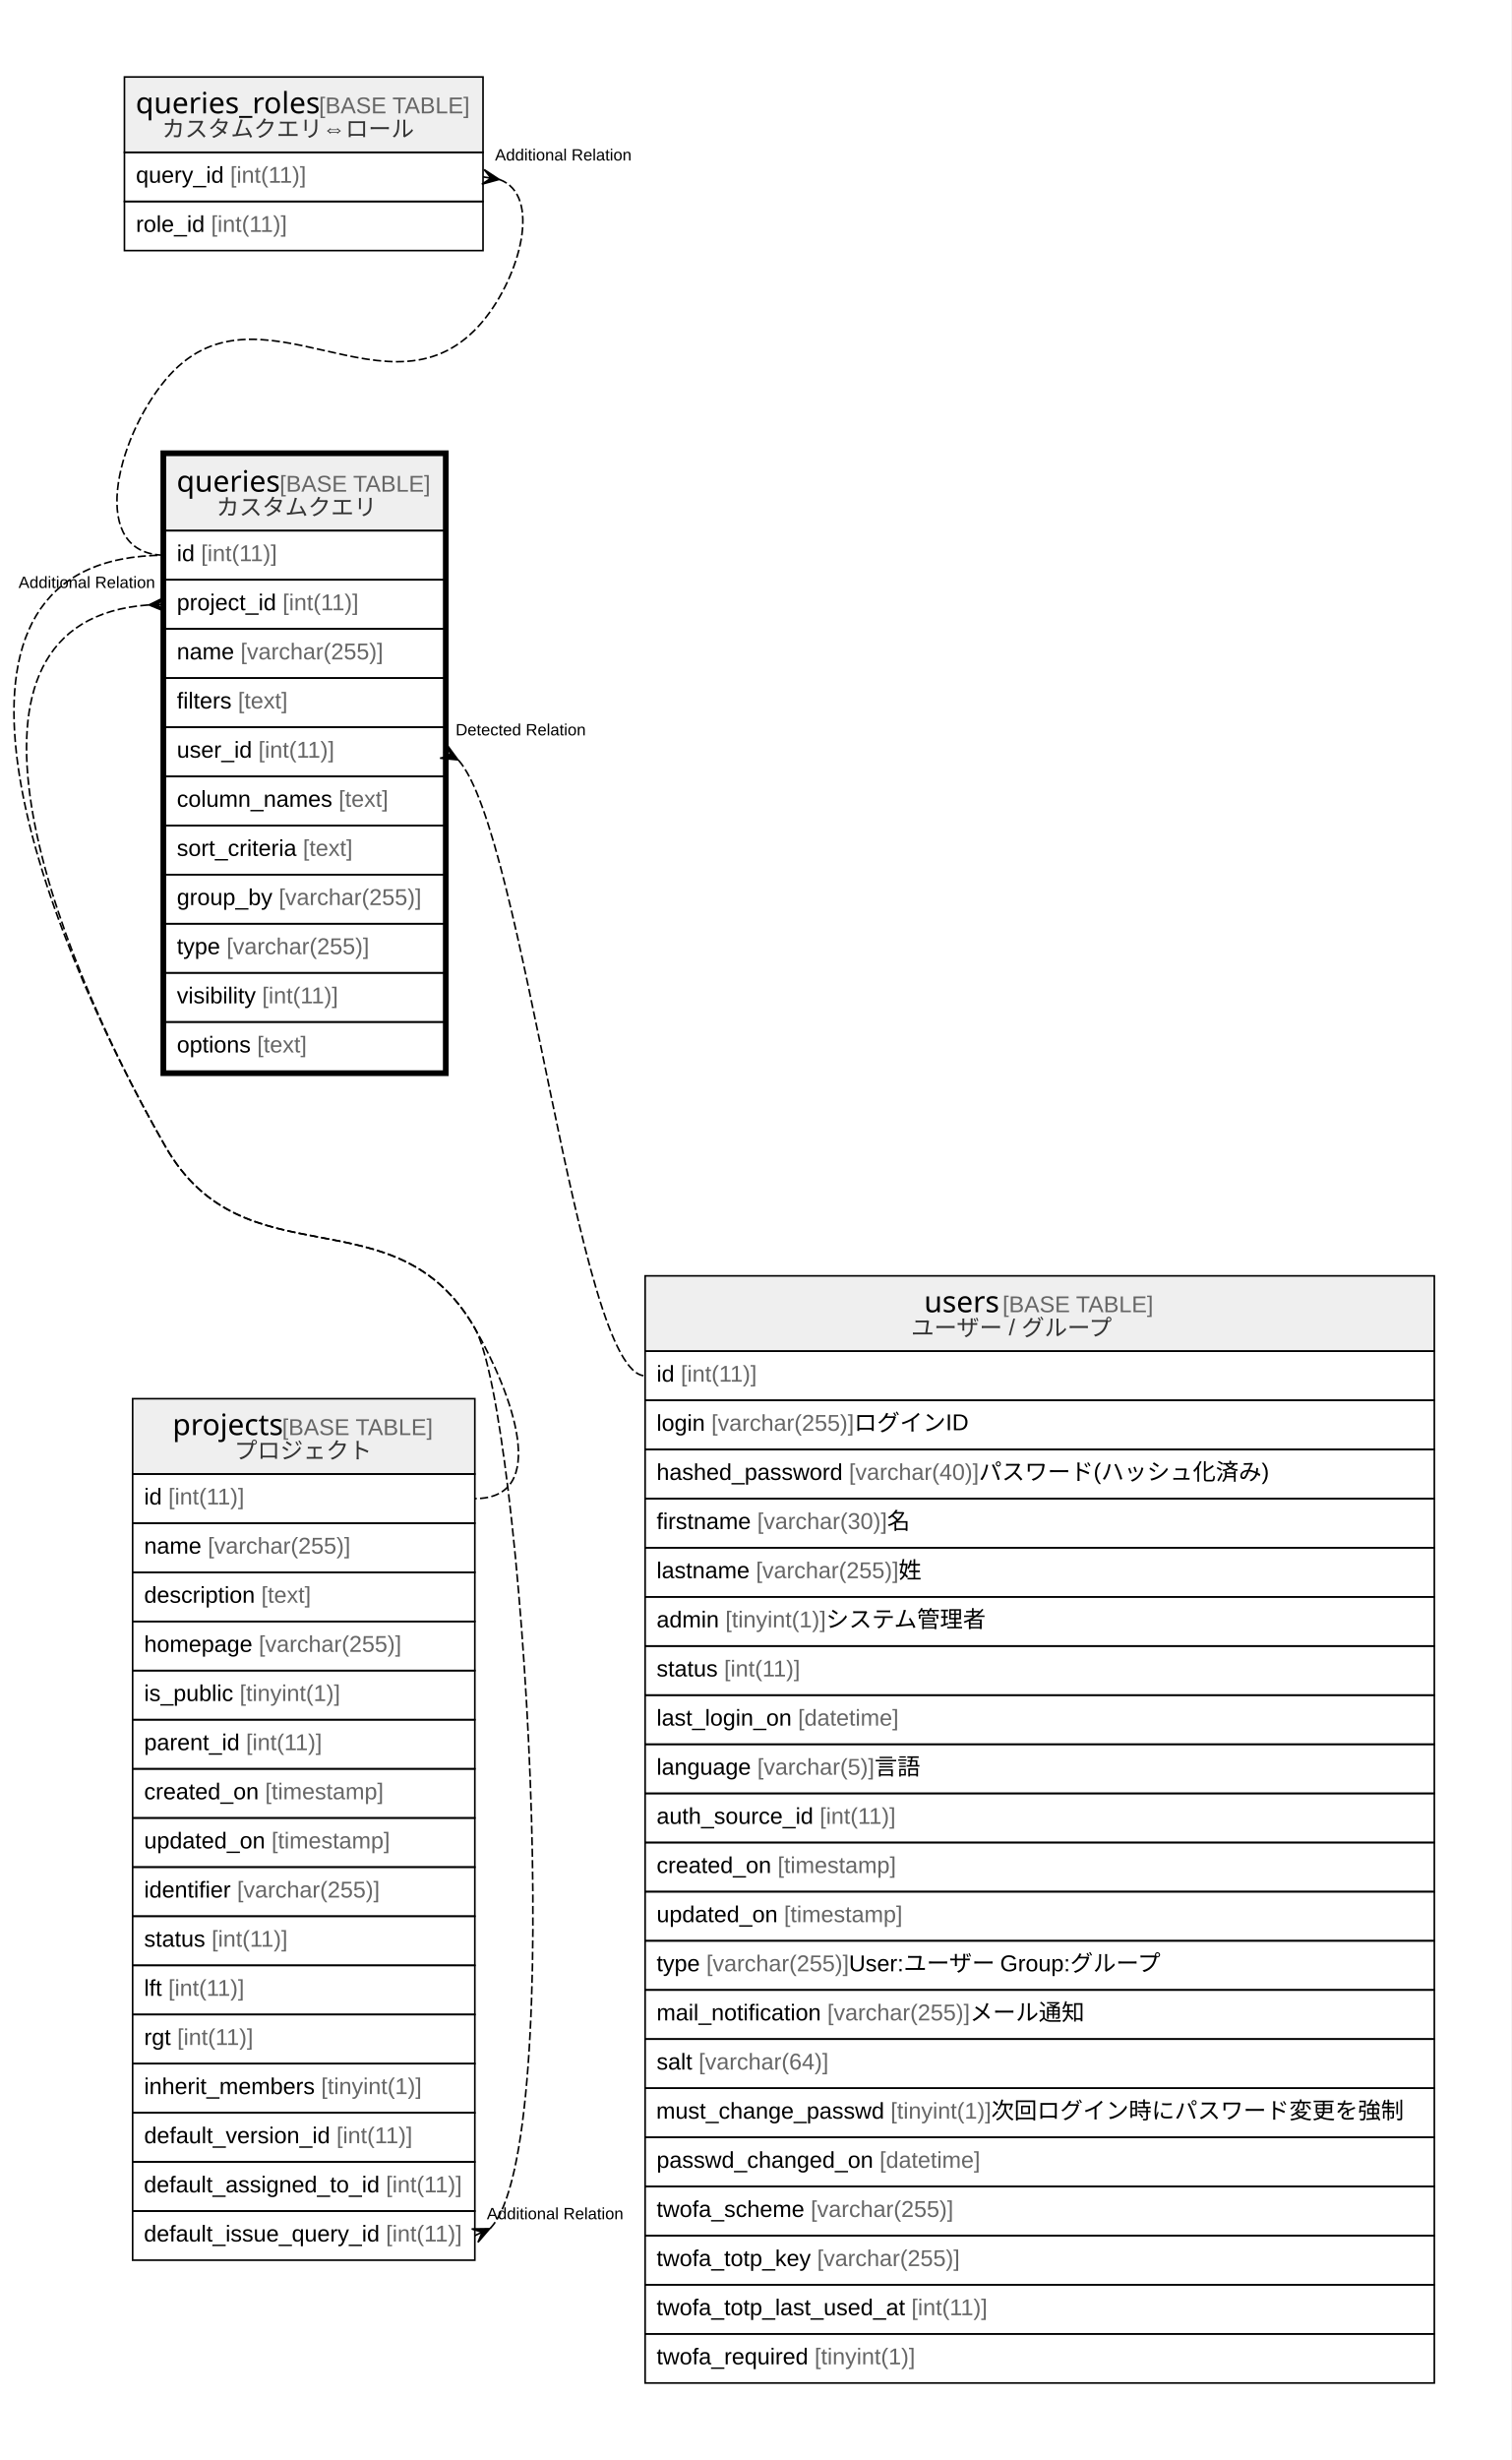
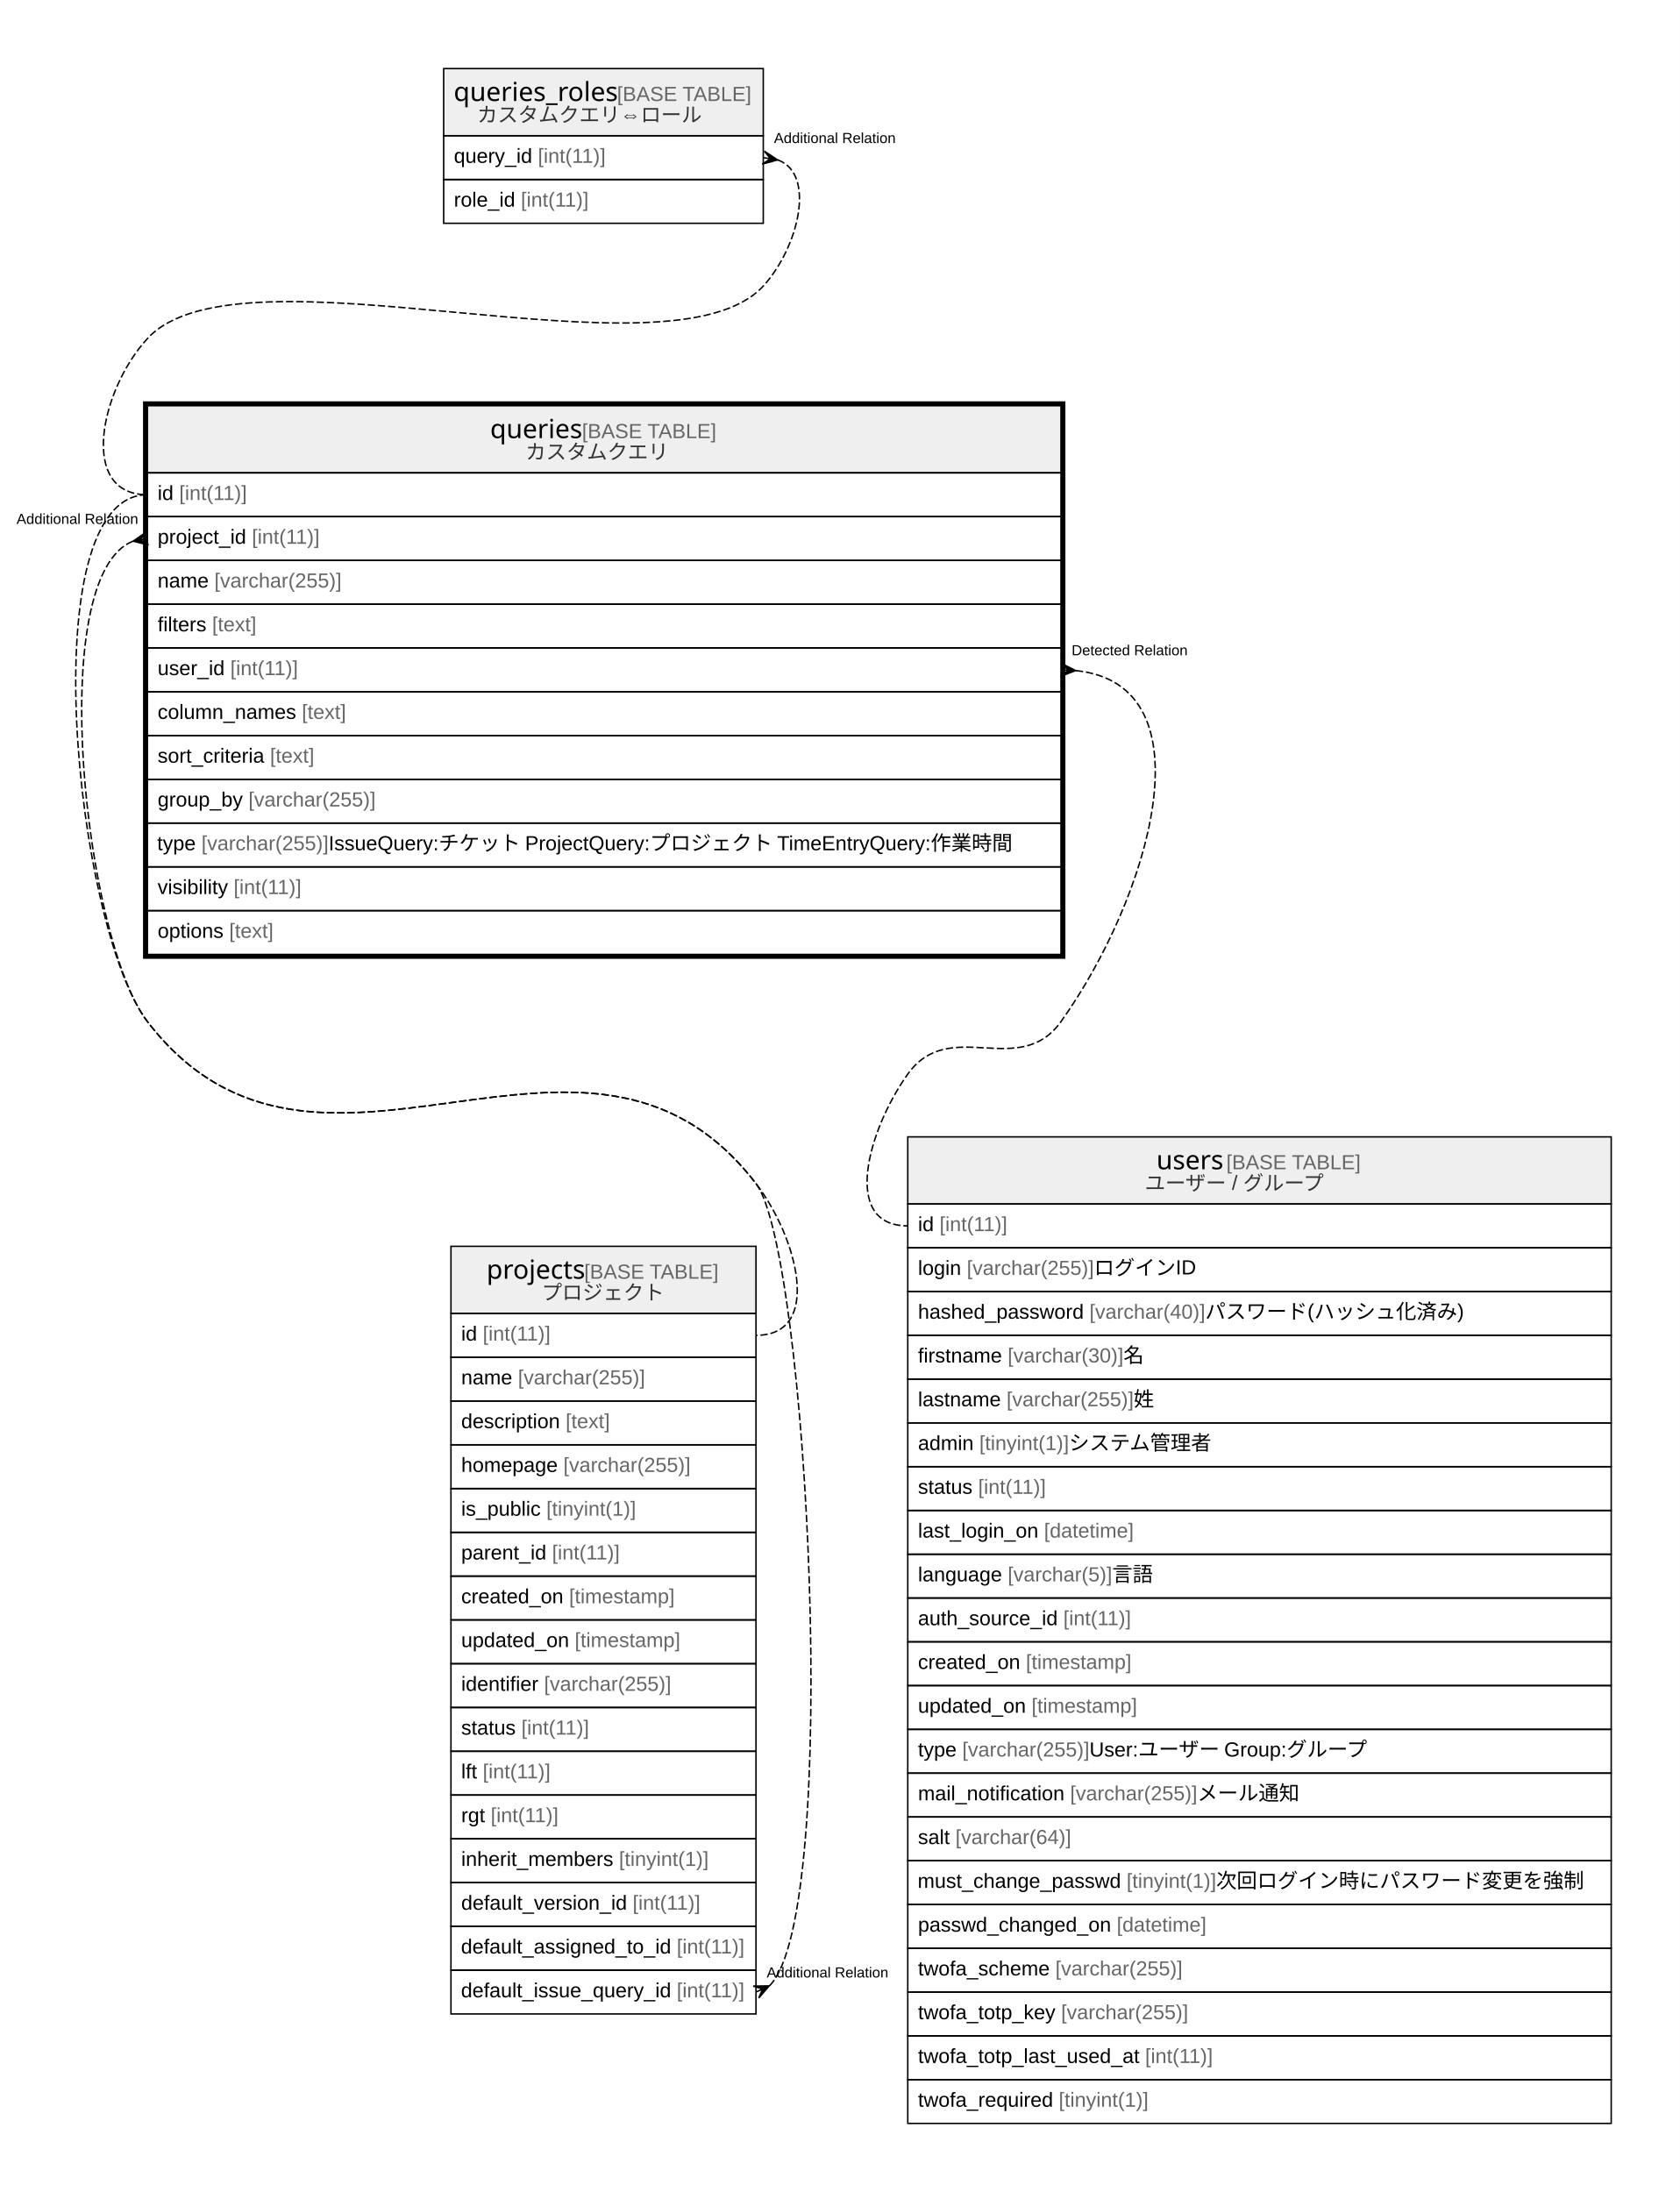
- <svg xmlns="http://www.w3.org/2000/svg" width="923pt" height="1502pt" viewBox="0.00 0.00 923.00 1502.00">
+ <svg xmlns="http://www.w3.org/2000/svg" width="1151pt" height="1502pt" viewBox="0.00 0.00 1151.00 1502.00">
  <g id="graph0" class="graph" transform="scale(1 1) rotate(0) translate(4 1498)">
-     <polygon fill="#ffffff" stroke="transparent" points="-4,4 -4,-1498 919,-1498 919,4 -4,4" />
+     <polygon fill="#ffffff" stroke="transparent" points="-4,4 -4,-1498 1147,-1498 1147,4 -4,4" />
    <g id="node1" class="node">
-       <polygon fill="#efefef" stroke="transparent" points="97,-1174 97,-1220 267,-1220 267,-1174 97,-1174" />
-       <polygon fill="none" stroke="#000000" points="97,-1174 97,-1220 267,-1220 267,-1174 97,-1174" />
-       <text text-anchor="start" x="103.868" y="-1197.8" font-family="Arial Bold" font-size="18.00" fill="#000000">queries</text>
-       <text text-anchor="start" x="162.879" y="-1197.8" font-family="Arial" font-size="14.00" fill="#000000"> </text>
-       <text text-anchor="start" x="166.769" y="-1197.8" font-family="Arial" font-size="14.00" fill="#666666">[BASE TABLE]</text>
-       <text text-anchor="start" x="128.093" y="-1183.4" font-family="Arial" font-size="14.00" fill="#333333">カスタムクエリ</text>
-       <polygon fill="none" stroke="#000000" points="97,-1144 97,-1174 267,-1174 267,-1144 97,-1144" />
+       <polygon fill="#efefef" stroke="transparent" points="97,-1174 97,-1220 723,-1220 723,-1174 97,-1174" />
+       <polygon fill="none" stroke="#000000" points="97,-1174 97,-1220 723,-1220 723,-1174 97,-1174" />
+       <text text-anchor="start" x="331.868" y="-1197.8" font-family="Arial Bold" font-size="18.00" fill="#000000">queries</text>
+       <text text-anchor="start" x="390.879" y="-1197.8" font-family="Arial" font-size="14.00" fill="#000000"> </text>
+       <text text-anchor="start" x="394.769" y="-1197.8" font-family="Arial" font-size="14.00" fill="#666666">[BASE TABLE]</text>
+       <text text-anchor="start" x="356.093" y="-1183.4" font-family="Arial" font-size="14.00" fill="#333333">カスタムクエリ</text>
+       <polygon fill="none" stroke="#000000" points="97,-1144 97,-1174 723,-1174 723,-1144 97,-1144" />
      <text text-anchor="start" x="104" y="-1155.4" font-family="Arial" font-size="14.00" fill="#000000">id </text>
      <text text-anchor="start" x="118.78" y="-1155.4" font-family="Arial" font-size="14.00" fill="#666666">[int(11)]</text>
-       <polygon fill="none" stroke="#000000" points="97,-1114 97,-1144 267,-1144 267,-1114 97,-1114" />
+       <polygon fill="none" stroke="#000000" points="97,-1114 97,-1144 723,-1144 723,-1114 97,-1114" />
      <text text-anchor="start" x="104" y="-1125.4" font-family="Arial" font-size="14.00" fill="#000000">project_id </text>
      <text text-anchor="start" x="168.568" y="-1125.4" font-family="Arial" font-size="14.00" fill="#666666">[int(11)]</text>
-       <polygon fill="none" stroke="#000000" points="97,-1084 97,-1114 267,-1114 267,-1084 97,-1084" />
+       <polygon fill="none" stroke="#000000" points="97,-1084 97,-1114 723,-1114 723,-1084 97,-1084" />
      <text text-anchor="start" x="104" y="-1095.4" font-family="Arial" font-size="14.00" fill="#000000">name </text>
      <text text-anchor="start" x="142.899" y="-1095.4" font-family="Arial" font-size="14.00" fill="#666666">[varchar(255)]</text>
-       <polygon fill="none" stroke="#000000" points="97,-1054 97,-1084 267,-1084 267,-1054 97,-1054" />
+       <polygon fill="none" stroke="#000000" points="97,-1054 97,-1084 723,-1084 723,-1054 97,-1054" />
      <text text-anchor="start" x="104" y="-1065.4" font-family="Arial" font-size="14.00" fill="#000000">filters </text>
      <text text-anchor="start" x="141.328" y="-1065.4" font-family="Arial" font-size="14.00" fill="#666666">[text]</text>
-       <polygon fill="none" stroke="#000000" points="97,-1024 97,-1054 267,-1054 267,-1024 97,-1024" />
+       <polygon fill="none" stroke="#000000" points="97,-1024 97,-1054 723,-1054 723,-1024 97,-1024" />
      <text text-anchor="start" x="104" y="-1035.4" font-family="Arial" font-size="14.00" fill="#000000">user_id </text>
      <text text-anchor="start" x="153.788" y="-1035.4" font-family="Arial" font-size="14.00" fill="#666666">[int(11)]</text>
-       <polygon fill="none" stroke="#000000" points="97,-994 97,-1024 267,-1024 267,-994 97,-994" />
+       <polygon fill="none" stroke="#000000" points="97,-994 97,-1024 723,-1024 723,-994 97,-994" />
      <text text-anchor="start" x="104" y="-1005.4" font-family="Arial" font-size="14.00" fill="#000000">column_names </text>
      <text text-anchor="start" x="202.797" y="-1005.4" font-family="Arial" font-size="14.00" fill="#666666">[text]</text>
-       <polygon fill="none" stroke="#000000" points="97,-964 97,-994 267,-994 267,-964 97,-964" />
+       <polygon fill="none" stroke="#000000" points="97,-964 97,-994 723,-994 723,-964 97,-964" />
      <text text-anchor="start" x="104" y="-975.4" font-family="Arial" font-size="14.00" fill="#000000">sort_criteria </text>
      <text text-anchor="start" x="180.997" y="-975.4" font-family="Arial" font-size="14.00" fill="#666666">[text]</text>
-       <polygon fill="none" stroke="#000000" points="97,-934 97,-964 267,-964 267,-934 97,-934" />
+       <polygon fill="none" stroke="#000000" points="97,-934 97,-964 723,-964 723,-934 97,-934" />
      <text text-anchor="start" x="104" y="-945.4" font-family="Arial" font-size="14.00" fill="#000000">group_by </text>
      <text text-anchor="start" x="166.247" y="-945.4" font-family="Arial" font-size="14.00" fill="#666666">[varchar(255)]</text>
-       <polygon fill="none" stroke="#000000" points="97,-904 97,-934 267,-934 267,-904 97,-904" />
-       <text text-anchor="start" x="104" y="-915.4" font-family="Arial" font-size="14.00" fill="#000000">type </text>
-       <text text-anchor="start" x="134.346" y="-915.4" font-family="Arial" font-size="14.00" fill="#666666">[varchar(255)]</text>
-       <polygon fill="none" stroke="#000000" points="97,-874 97,-904 267,-904 267,-874 97,-874" />
+       <polygon fill="none" stroke="#000000" points="97,-904 97,-934 723,-934 723,-904 97,-904" />
+       <text text-anchor="start" x="103.668" y="-915.4" font-family="Arial" font-size="14.00" fill="#000000">type </text>
+       <text text-anchor="start" x="134.014" y="-915.4" font-family="Arial" font-size="14.00" fill="#666666">[varchar(255)]</text>
+       <text text-anchor="start" x="221.134" y="-915.4" font-family="Arial" font-size="14.00" fill="#000000"> IssueQuery:チケット ProjectQuery:プロジェクト TimeEntryQuery:作業時間  </text>
+       <polygon fill="none" stroke="#000000" points="97,-874 97,-904 723,-904 723,-874 97,-874" />
      <text text-anchor="start" x="104" y="-885.4" font-family="Arial" font-size="14.00" fill="#000000">visibility </text>
      <text text-anchor="start" x="156.097" y="-885.4" font-family="Arial" font-size="14.00" fill="#666666">[int(11)]</text>
-       <polygon fill="none" stroke="#000000" points="97,-844 97,-874 267,-874 267,-844 97,-844" />
+       <polygon fill="none" stroke="#000000" points="97,-844 97,-874 723,-874 723,-844 97,-844" />
      <text text-anchor="start" x="104" y="-855.4" font-family="Arial" font-size="14.00" fill="#000000">options </text>
      <text text-anchor="start" x="153.018" y="-855.4" font-family="Arial" font-size="14.00" fill="#666666">[text]</text>
-       <polygon fill="none" stroke="#000000" stroke-width="3" points="95.5,-842.5 95.5,-1221.5 268.5,-1221.5 268.5,-842.5 95.5,-842.5" />
+       <polygon fill="none" stroke="#000000" stroke-width="3" points="95.5,-842.5 95.5,-1221.5 724.5,-1221.5 724.5,-842.5 95.5,-842.5" />
    </g>
    <g id="node2" class="node">
-       <polygon fill="#efefef" stroke="transparent" points="77,-598 77,-644 286,-644 286,-598 77,-598" />
-       <polygon fill="none" stroke="#000000" points="77,-598 77,-644 286,-644 286,-598 77,-598" />
-       <text text-anchor="start" x="101.37" y="-621.8" font-family="Arial Bold" font-size="18.00" fill="#000000">projects</text>
-       <text text-anchor="start" x="164.377" y="-621.8" font-family="Arial" font-size="14.00" fill="#000000"> </text>
-       <text text-anchor="start" x="168.267" y="-621.8" font-family="Arial" font-size="14.00" fill="#666666">[BASE TABLE]</text>
-       <text text-anchor="start" x="139.127" y="-607.4" font-family="Arial" font-size="14.00" fill="#333333">プロジェクト</text>
-       <polygon fill="none" stroke="#000000" points="77,-568 77,-598 286,-598 286,-568 77,-568" />
-       <text text-anchor="start" x="84" y="-579.4" font-family="Arial" font-size="14.00" fill="#000000">id </text>
-       <text text-anchor="start" x="98.78" y="-579.4" font-family="Arial" font-size="14.00" fill="#666666">[int(11)]</text>
-       <polygon fill="none" stroke="#000000" points="77,-538 77,-568 286,-568 286,-538 77,-538" />
-       <text text-anchor="start" x="84" y="-549.4" font-family="Arial" font-size="14.00" fill="#000000">name </text>
-       <text text-anchor="start" x="122.899" y="-549.4" font-family="Arial" font-size="14.00" fill="#666666">[varchar(255)]</text>
-       <polygon fill="none" stroke="#000000" points="77,-508 77,-538 286,-538 286,-508 77,-508" />
-       <text text-anchor="start" x="84" y="-519.4" font-family="Arial" font-size="14.00" fill="#000000">description </text>
-       <text text-anchor="start" x="155.568" y="-519.4" font-family="Arial" font-size="14.00" fill="#666666">[text]</text>
-       <polygon fill="none" stroke="#000000" points="77,-478 77,-508 286,-508 286,-478 77,-478" />
-       <text text-anchor="start" x="84" y="-489.4" font-family="Arial" font-size="14.00" fill="#000000">homepage </text>
-       <text text-anchor="start" x="154.029" y="-489.4" font-family="Arial" font-size="14.00" fill="#666666">[varchar(255)]</text>
-       <polygon fill="none" stroke="#000000" points="77,-448 77,-478 286,-478 286,-448 77,-448" />
-       <text text-anchor="start" x="84" y="-459.4" font-family="Arial" font-size="14.00" fill="#000000">is_public </text>
-       <text text-anchor="start" x="142.341" y="-459.4" font-family="Arial" font-size="14.00" fill="#666666">[tinyint(1)]</text>
-       <polygon fill="none" stroke="#000000" points="77,-418 77,-448 286,-448 286,-418 77,-418" />
-       <text text-anchor="start" x="84" y="-429.4" font-family="Arial" font-size="14.00" fill="#000000">parent_id </text>
-       <text text-anchor="start" x="146.244" y="-429.4" font-family="Arial" font-size="14.00" fill="#666666">[int(11)]</text>
-       <polygon fill="none" stroke="#000000" points="77,-388 77,-418 286,-418 286,-388 77,-388" />
-       <text text-anchor="start" x="84" y="-399.4" font-family="Arial" font-size="14.00" fill="#000000">created_on </text>
-       <text text-anchor="start" x="157.92" y="-399.4" font-family="Arial" font-size="14.00" fill="#666666">[timestamp]</text>
-       <polygon fill="none" stroke="#000000" points="77,-358 77,-388 286,-388 286,-358 77,-358" />
-       <text text-anchor="start" x="84" y="-369.4" font-family="Arial" font-size="14.00" fill="#000000">updated_on </text>
-       <text text-anchor="start" x="161.825" y="-369.4" font-family="Arial" font-size="14.00" fill="#666666">[timestamp]</text>
-       <polygon fill="none" stroke="#000000" points="77,-328 77,-358 286,-358 286,-328 77,-328" />
-       <text text-anchor="start" x="84" y="-339.4" font-family="Arial" font-size="14.00" fill="#000000">identifier </text>
-       <text text-anchor="start" x="140.783" y="-339.4" font-family="Arial" font-size="14.00" fill="#666666">[varchar(255)]</text>
-       <polygon fill="none" stroke="#000000" points="77,-298 77,-328 286,-328 286,-298 77,-298" />
-       <text text-anchor="start" x="84" y="-309.4" font-family="Arial" font-size="14.00" fill="#000000">status </text>
-       <text text-anchor="start" x="125.237" y="-309.4" font-family="Arial" font-size="14.00" fill="#666666">[int(11)]</text>
-       <polygon fill="none" stroke="#000000" points="77,-268 77,-298 286,-298 286,-268 77,-268" />
-       <text text-anchor="start" x="84" y="-279.4" font-family="Arial" font-size="14.00" fill="#000000">lft </text>
-       <text text-anchor="start" x="98.778" y="-279.4" font-family="Arial" font-size="14.00" fill="#666666">[int(11)]</text>
-       <polygon fill="none" stroke="#000000" points="77,-238 77,-268 286,-268 286,-238 77,-238" />
-       <text text-anchor="start" x="84" y="-249.4" font-family="Arial" font-size="14.00" fill="#000000">rgt </text>
-       <text text-anchor="start" x="104.224" y="-249.4" font-family="Arial" font-size="14.00" fill="#666666">[int(11)]</text>
-       <polygon fill="none" stroke="#000000" points="77,-208 77,-238 286,-238 286,-208 77,-208" />
-       <text text-anchor="start" x="84" y="-219.4" font-family="Arial" font-size="14.00" fill="#000000">inherit_members </text>
-       <text text-anchor="start" x="192.115" y="-219.4" font-family="Arial" font-size="14.00" fill="#666666">[tinyint(1)]</text>
-       <polygon fill="none" stroke="#000000" points="77,-178 77,-208 286,-208 286,-178 77,-178" />
-       <text text-anchor="start" x="84" y="-189.4" font-family="Arial" font-size="14.00" fill="#000000">default_version_id </text>
-       <text text-anchor="start" x="201.478" y="-189.4" font-family="Arial" font-size="14.00" fill="#666666">[int(11)]</text>
-       <polygon fill="none" stroke="#000000" points="77,-148 77,-178 286,-178 286,-148 77,-148" />
-       <text text-anchor="start" x="83.857" y="-159.4" font-family="Arial" font-size="14.00" fill="#000000">default_assigned_to_id </text>
-       <text text-anchor="start" x="231.696" y="-159.4" font-family="Arial" font-size="14.00" fill="#666666">[int(11)]</text>
-       <polygon fill="none" stroke="#000000" points="77,-118 77,-148 286,-148 286,-118 77,-118" />
-       <text text-anchor="start" x="83.863" y="-129.4" font-family="Arial" font-size="14.00" fill="#000000">default_issue_query_id </text>
-       <text text-anchor="start" x="231.689" y="-129.4" font-family="Arial" font-size="14.00" fill="#666666">[int(11)]</text>
+       <polygon fill="#efefef" stroke="transparent" points="305,-598 305,-644 514,-644 514,-598 305,-598" />
+       <polygon fill="none" stroke="#000000" points="305,-598 305,-644 514,-644 514,-598 305,-598" />
+       <text text-anchor="start" x="329.37" y="-621.8" font-family="Arial Bold" font-size="18.00" fill="#000000">projects</text>
+       <text text-anchor="start" x="392.377" y="-621.8" font-family="Arial" font-size="14.00" fill="#000000"> </text>
+       <text text-anchor="start" x="396.267" y="-621.8" font-family="Arial" font-size="14.00" fill="#666666">[BASE TABLE]</text>
+       <text text-anchor="start" x="367.127" y="-607.4" font-family="Arial" font-size="14.00" fill="#333333">プロジェクト</text>
+       <polygon fill="none" stroke="#000000" points="305,-568 305,-598 514,-598 514,-568 305,-568" />
+       <text text-anchor="start" x="312" y="-579.4" font-family="Arial" font-size="14.00" fill="#000000">id </text>
+       <text text-anchor="start" x="326.78" y="-579.4" font-family="Arial" font-size="14.00" fill="#666666">[int(11)]</text>
+       <polygon fill="none" stroke="#000000" points="305,-538 305,-568 514,-568 514,-538 305,-538" />
+       <text text-anchor="start" x="312" y="-549.4" font-family="Arial" font-size="14.00" fill="#000000">name </text>
+       <text text-anchor="start" x="350.899" y="-549.4" font-family="Arial" font-size="14.00" fill="#666666">[varchar(255)]</text>
+       <polygon fill="none" stroke="#000000" points="305,-508 305,-538 514,-538 514,-508 305,-508" />
+       <text text-anchor="start" x="312" y="-519.4" font-family="Arial" font-size="14.00" fill="#000000">description </text>
+       <text text-anchor="start" x="383.568" y="-519.4" font-family="Arial" font-size="14.00" fill="#666666">[text]</text>
+       <polygon fill="none" stroke="#000000" points="305,-478 305,-508 514,-508 514,-478 305,-478" />
+       <text text-anchor="start" x="312" y="-489.4" font-family="Arial" font-size="14.00" fill="#000000">homepage </text>
+       <text text-anchor="start" x="382.029" y="-489.4" font-family="Arial" font-size="14.00" fill="#666666">[varchar(255)]</text>
+       <polygon fill="none" stroke="#000000" points="305,-448 305,-478 514,-478 514,-448 305,-448" />
+       <text text-anchor="start" x="312" y="-459.4" font-family="Arial" font-size="14.00" fill="#000000">is_public </text>
+       <text text-anchor="start" x="370.341" y="-459.4" font-family="Arial" font-size="14.00" fill="#666666">[tinyint(1)]</text>
+       <polygon fill="none" stroke="#000000" points="305,-418 305,-448 514,-448 514,-418 305,-418" />
+       <text text-anchor="start" x="312" y="-429.4" font-family="Arial" font-size="14.00" fill="#000000">parent_id </text>
+       <text text-anchor="start" x="374.244" y="-429.4" font-family="Arial" font-size="14.00" fill="#666666">[int(11)]</text>
+       <polygon fill="none" stroke="#000000" points="305,-388 305,-418 514,-418 514,-388 305,-388" />
+       <text text-anchor="start" x="312" y="-399.4" font-family="Arial" font-size="14.00" fill="#000000">created_on </text>
+       <text text-anchor="start" x="385.92" y="-399.4" font-family="Arial" font-size="14.00" fill="#666666">[timestamp]</text>
+       <polygon fill="none" stroke="#000000" points="305,-358 305,-388 514,-388 514,-358 305,-358" />
+       <text text-anchor="start" x="312" y="-369.4" font-family="Arial" font-size="14.00" fill="#000000">updated_on </text>
+       <text text-anchor="start" x="389.825" y="-369.4" font-family="Arial" font-size="14.00" fill="#666666">[timestamp]</text>
+       <polygon fill="none" stroke="#000000" points="305,-328 305,-358 514,-358 514,-328 305,-328" />
+       <text text-anchor="start" x="312" y="-339.4" font-family="Arial" font-size="14.00" fill="#000000">identifier </text>
+       <text text-anchor="start" x="368.783" y="-339.4" font-family="Arial" font-size="14.00" fill="#666666">[varchar(255)]</text>
+       <polygon fill="none" stroke="#000000" points="305,-298 305,-328 514,-328 514,-298 305,-298" />
+       <text text-anchor="start" x="312" y="-309.4" font-family="Arial" font-size="14.00" fill="#000000">status </text>
+       <text text-anchor="start" x="353.237" y="-309.4" font-family="Arial" font-size="14.00" fill="#666666">[int(11)]</text>
+       <polygon fill="none" stroke="#000000" points="305,-268 305,-298 514,-298 514,-268 305,-268" />
+       <text text-anchor="start" x="312" y="-279.4" font-family="Arial" font-size="14.00" fill="#000000">lft </text>
+       <text text-anchor="start" x="326.778" y="-279.4" font-family="Arial" font-size="14.00" fill="#666666">[int(11)]</text>
+       <polygon fill="none" stroke="#000000" points="305,-238 305,-268 514,-268 514,-238 305,-238" />
+       <text text-anchor="start" x="312" y="-249.4" font-family="Arial" font-size="14.00" fill="#000000">rgt </text>
+       <text text-anchor="start" x="332.224" y="-249.4" font-family="Arial" font-size="14.00" fill="#666666">[int(11)]</text>
+       <polygon fill="none" stroke="#000000" points="305,-208 305,-238 514,-238 514,-208 305,-208" />
+       <text text-anchor="start" x="312" y="-219.4" font-family="Arial" font-size="14.00" fill="#000000">inherit_members </text>
+       <text text-anchor="start" x="420.115" y="-219.4" font-family="Arial" font-size="14.00" fill="#666666">[tinyint(1)]</text>
+       <polygon fill="none" stroke="#000000" points="305,-178 305,-208 514,-208 514,-178 305,-178" />
+       <text text-anchor="start" x="312" y="-189.4" font-family="Arial" font-size="14.00" fill="#000000">default_version_id </text>
+       <text text-anchor="start" x="429.478" y="-189.4" font-family="Arial" font-size="14.00" fill="#666666">[int(11)]</text>
+       <polygon fill="none" stroke="#000000" points="305,-148 305,-178 514,-178 514,-148 305,-148" />
+       <text text-anchor="start" x="311.857" y="-159.4" font-family="Arial" font-size="14.00" fill="#000000">default_assigned_to_id </text>
+       <text text-anchor="start" x="459.696" y="-159.4" font-family="Arial" font-size="14.00" fill="#666666">[int(11)]</text>
+       <polygon fill="none" stroke="#000000" points="305,-118 305,-148 514,-148 514,-118 305,-118" />
+       <text text-anchor="start" x="311.863" y="-129.4" font-family="Arial" font-size="14.00" fill="#000000">default_issue_query_id </text>
+       <text text-anchor="start" x="459.689" y="-129.4" font-family="Arial" font-size="14.00" fill="#666666">[int(11)]</text>
    </g>
    <g id="edge3" class="edge">
-       <path fill="none" stroke="#000000" stroke-dasharray="5,2" d="M86.618,-1128.64C-46.497,-1119.117 25.703,-922.557 97,-798 145.394,-713.455 237.606,-771.545 286,-687 308.962,-646.885 332.222,-583 286,-583" />
-       <polygon fill="#000000" stroke="#000000" points="87.006,-1128.654 96.844,-1133.497 92.003,-1128.827 97,-1129 97,-1129 97,-1129 92.003,-1128.827 97.156,-1124.503 87.006,-1128.654 87.006,-1128.654" />
+       <path fill="none" stroke="#000000" stroke-dasharray="5,2" d="M86.947,-1127.106C26.288,-1102.882 54.363,-853.471 97,-798 213.878,-645.941 397.122,-839.059 514,-687 542.168,-650.353 560.222,-583 514,-583" />
+       <polygon fill="#000000" stroke="#000000" points="87.173,-1127.149 96.167,-1133.422 92.086,-1128.074 97,-1129 97,-1129 97,-1129 92.086,-1128.074 97.833,-1124.578 87.173,-1127.149 87.173,-1127.149" />
      <text text-anchor="start" x="7.324" y="-1139" font-family="Arial" font-size="10.00" fill="#000000">Additional Relation</text>
    </g>
    <g id="node4" class="node">
-       <polygon fill="#efefef" stroke="transparent" points="390,-673 390,-719 872,-719 872,-673 390,-673" />
-       <polygon fill="none" stroke="#000000" points="390,-673 390,-719 872,-719 872,-673 390,-673" />
-       <text text-anchor="start" x="560.371" y="-696.8" font-family="Arial Bold" font-size="18.00" fill="#000000">users</text>
-       <text text-anchor="start" x="604.375" y="-696.8" font-family="Arial" font-size="14.00" fill="#000000"> </text>
-       <text text-anchor="start" x="608.266" y="-696.8" font-family="Arial" font-size="14.00" fill="#666666">[BASE TABLE]</text>
-       <text text-anchor="start" x="552.456" y="-682.4" font-family="Arial" font-size="14.00" fill="#333333">ユーザー / グループ</text>
-       <polygon fill="none" stroke="#000000" points="390,-643 390,-673 872,-673 872,-643 390,-643" />
-       <text text-anchor="start" x="397" y="-654.4" font-family="Arial" font-size="14.00" fill="#000000">id </text>
-       <text text-anchor="start" x="411.78" y="-654.4" font-family="Arial" font-size="14.00" fill="#666666">[int(11)]</text>
-       <polygon fill="none" stroke="#000000" points="390,-613 390,-643 872,-643 872,-613 390,-613" />
-       <text text-anchor="start" x="397" y="-624.4" font-family="Arial" font-size="14.00" fill="#000000">login </text>
-       <text text-anchor="start" x="430.452" y="-624.4" font-family="Arial" font-size="14.00" fill="#666666">[varchar(255)]</text>
-       <text text-anchor="start" x="517.571" y="-624.4" font-family="Arial" font-size="14.00" fill="#000000"> ログインID</text>
-       <polygon fill="none" stroke="#000000" points="390,-583 390,-613 872,-613 872,-583 390,-583" />
-       <text text-anchor="start" x="397" y="-594.4" font-family="Arial" font-size="14.00" fill="#000000">hashed_password </text>
-       <text text-anchor="start" x="514.484" y="-594.4" font-family="Arial" font-size="14.00" fill="#666666">[varchar(40)]</text>
-       <text text-anchor="start" x="593.82" y="-594.4" font-family="Arial" font-size="14.00" fill="#000000"> パスワード(ハッシュ化済み)</text>
-       <polygon fill="none" stroke="#000000" points="390,-553 390,-583 872,-583 872,-553 390,-553" />
-       <text text-anchor="start" x="397" y="-564.4" font-family="Arial" font-size="14.00" fill="#000000">firstname </text>
-       <text text-anchor="start" x="458.447" y="-564.4" font-family="Arial" font-size="14.00" fill="#666666">[varchar(30)]</text>
-       <text text-anchor="start" x="537.784" y="-564.4" font-family="Arial" font-size="14.00" fill="#000000"> 名</text>
-       <polygon fill="none" stroke="#000000" points="390,-523 390,-553 872,-553 872,-523 390,-523" />
-       <text text-anchor="start" x="397" y="-534.4" font-family="Arial" font-size="14.00" fill="#000000">lastname </text>
-       <text text-anchor="start" x="457.679" y="-534.4" font-family="Arial" font-size="14.00" fill="#666666">[varchar(255)]</text>
-       <text text-anchor="start" x="544.798" y="-534.4" font-family="Arial" font-size="14.00" fill="#000000"> 姓</text>
-       <polygon fill="none" stroke="#000000" points="390,-493 390,-523 872,-523 872,-493 390,-493" />
-       <text text-anchor="start" x="397" y="-504.4" font-family="Arial" font-size="14.00" fill="#000000">admin </text>
-       <text text-anchor="start" x="439.006" y="-504.4" font-family="Arial" font-size="14.00" fill="#666666">[tinyint(1)]</text>
-       <text text-anchor="start" x="500.45" y="-504.4" font-family="Arial" font-size="14.00" fill="#000000"> システム管理者</text>
-       <polygon fill="none" stroke="#000000" points="390,-463 390,-493 872,-493 872,-463 390,-463" />
-       <text text-anchor="start" x="397" y="-474.4" font-family="Arial" font-size="14.00" fill="#000000">status </text>
-       <text text-anchor="start" x="438.237" y="-474.4" font-family="Arial" font-size="14.00" fill="#666666">[int(11)]</text>
-       <polygon fill="none" stroke="#000000" points="390,-433 390,-463 872,-463 872,-433 390,-433" />
-       <text text-anchor="start" x="397" y="-444.4" font-family="Arial" font-size="14.00" fill="#000000">last_login_on </text>
-       <text text-anchor="start" x="483.362" y="-444.4" font-family="Arial" font-size="14.00" fill="#666666">[datetime]</text>
-       <polygon fill="none" stroke="#000000" points="390,-403 390,-433 872,-433 872,-403 390,-403" />
-       <text text-anchor="start" x="397" y="-414.4" font-family="Arial" font-size="14.00" fill="#000000">language </text>
-       <text text-anchor="start" x="458.475" y="-414.4" font-family="Arial" font-size="14.00" fill="#666666">[varchar(5)]</text>
-       <text text-anchor="start" x="530.029" y="-414.4" font-family="Arial" font-size="14.00" fill="#000000"> 言語</text>
-       <polygon fill="none" stroke="#000000" points="390,-373 390,-403 872,-403 872,-373 390,-373" />
-       <text text-anchor="start" x="397" y="-384.4" font-family="Arial" font-size="14.00" fill="#000000">auth_source_id </text>
-       <text text-anchor="start" x="496.592" y="-384.4" font-family="Arial" font-size="14.00" fill="#666666">[int(11)]</text>
-       <polygon fill="none" stroke="#000000" points="390,-343 390,-373 872,-373 872,-343 390,-343" />
-       <text text-anchor="start" x="397" y="-354.4" font-family="Arial" font-size="14.00" fill="#000000">created_on </text>
-       <text text-anchor="start" x="470.92" y="-354.4" font-family="Arial" font-size="14.00" fill="#666666">[timestamp]</text>
-       <polygon fill="none" stroke="#000000" points="390,-313 390,-343 872,-343 872,-313 390,-313" />
-       <text text-anchor="start" x="397" y="-324.4" font-family="Arial" font-size="14.00" fill="#000000">updated_on </text>
-       <text text-anchor="start" x="474.825" y="-324.4" font-family="Arial" font-size="14.00" fill="#666666">[timestamp]</text>
-       <polygon fill="none" stroke="#000000" points="390,-283 390,-313 872,-313 872,-283 390,-283" />
-       <text text-anchor="start" x="397" y="-294.4" font-family="Arial" font-size="14.00" fill="#000000">type </text>
-       <text text-anchor="start" x="427.346" y="-294.4" font-family="Arial" font-size="14.00" fill="#666666">[varchar(255)]</text>
-       <text text-anchor="start" x="514.466" y="-294.4" font-family="Arial" font-size="14.00" fill="#000000"> User:ユーザー Group:グループ </text>
-       <polygon fill="none" stroke="#000000" points="390,-253 390,-283 872,-283 872,-253 390,-253" />
-       <text text-anchor="start" x="397" y="-264.4" font-family="Arial" font-size="14.00" fill="#000000">mail_notification </text>
-       <text text-anchor="start" x="501.234" y="-264.4" font-family="Arial" font-size="14.00" fill="#666666">[varchar(255)]</text>
-       <text text-anchor="start" x="588.353" y="-264.4" font-family="Arial" font-size="14.00" fill="#000000"> メール通知</text>
-       <polygon fill="none" stroke="#000000" points="390,-223 390,-253 872,-253 872,-223 390,-223" />
-       <text text-anchor="start" x="397" y="-234.4" font-family="Arial" font-size="14.00" fill="#000000">salt </text>
-       <text text-anchor="start" x="422.67" y="-234.4" font-family="Arial" font-size="14.00" fill="#666666">[varchar(64)]</text>
-       <polygon fill="none" stroke="#000000" points="390,-193 390,-223 872,-223 872,-193 390,-193" />
-       <text text-anchor="start" x="396.765" y="-204.4" font-family="Arial" font-size="14.00" fill="#000000">must_change_passwd </text>
-       <text text-anchor="start" x="539.922" y="-204.4" font-family="Arial" font-size="14.00" fill="#666666">[tinyint(1)]</text>
-       <text text-anchor="start" x="601.366" y="-204.4" font-family="Arial" font-size="14.00" fill="#000000"> 次回ログイン時にパスワード変更を強制</text>
-       <polygon fill="none" stroke="#000000" points="390,-163 390,-193 872,-193 872,-163 390,-163" />
-       <text text-anchor="start" x="397" y="-174.4" font-family="Arial" font-size="14.00" fill="#000000">passwd_changed_on </text>
-       <text text-anchor="start" x="533.171" y="-174.4" font-family="Arial" font-size="14.00" fill="#666666">[datetime]</text>
-       <polygon fill="none" stroke="#000000" points="390,-133 390,-163 872,-163 872,-133 390,-133" />
-       <text text-anchor="start" x="397" y="-144.4" font-family="Arial" font-size="14.00" fill="#000000">twofa_scheme </text>
-       <text text-anchor="start" x="491.135" y="-144.4" font-family="Arial" font-size="14.00" fill="#666666">[varchar(255)]</text>
-       <polygon fill="none" stroke="#000000" points="390,-103 390,-133 872,-133 872,-103 390,-103" />
-       <text text-anchor="start" x="397" y="-114.4" font-family="Arial" font-size="14.00" fill="#000000">twofa_totp_key </text>
-       <text text-anchor="start" x="495.038" y="-114.4" font-family="Arial" font-size="14.00" fill="#666666">[varchar(255)]</text>
-       <polygon fill="none" stroke="#000000" points="390,-73 390,-103 872,-103 872,-73 390,-73" />
-       <text text-anchor="start" x="397" y="-84.4" font-family="Arial" font-size="14.00" fill="#000000">twofa_totp_last_used_at </text>
-       <text text-anchor="start" x="552.621" y="-84.4" font-family="Arial" font-size="14.00" fill="#666666">[int(11)]</text>
-       <polygon fill="none" stroke="#000000" points="390,-43 390,-73 872,-73 872,-43 390,-43" />
-       <text text-anchor="start" x="397" y="-54.4" font-family="Arial" font-size="14.00" fill="#000000">twofa_required </text>
-       <text text-anchor="start" x="493.467" y="-54.4" font-family="Arial" font-size="14.00" fill="#666666">[tinyint(1)]</text>
+       <polygon fill="#efefef" stroke="transparent" points="618,-673 618,-719 1100,-719 1100,-673 618,-673" />
+       <polygon fill="none" stroke="#000000" points="618,-673 618,-719 1100,-719 1100,-673 618,-673" />
+       <text text-anchor="start" x="788.371" y="-696.8" font-family="Arial Bold" font-size="18.00" fill="#000000">users</text>
+       <text text-anchor="start" x="832.375" y="-696.8" font-family="Arial" font-size="14.00" fill="#000000"> </text>
+       <text text-anchor="start" x="836.266" y="-696.8" font-family="Arial" font-size="14.00" fill="#666666">[BASE TABLE]</text>
+       <text text-anchor="start" x="780.456" y="-682.4" font-family="Arial" font-size="14.00" fill="#333333">ユーザー / グループ</text>
+       <polygon fill="none" stroke="#000000" points="618,-643 618,-673 1100,-673 1100,-643 618,-643" />
+       <text text-anchor="start" x="625" y="-654.4" font-family="Arial" font-size="14.00" fill="#000000">id </text>
+       <text text-anchor="start" x="639.78" y="-654.4" font-family="Arial" font-size="14.00" fill="#666666">[int(11)]</text>
+       <polygon fill="none" stroke="#000000" points="618,-613 618,-643 1100,-643 1100,-613 618,-613" />
+       <text text-anchor="start" x="625" y="-624.4" font-family="Arial" font-size="14.00" fill="#000000">login </text>
+       <text text-anchor="start" x="658.452" y="-624.4" font-family="Arial" font-size="14.00" fill="#666666">[varchar(255)]</text>
+       <text text-anchor="start" x="745.571" y="-624.4" font-family="Arial" font-size="14.00" fill="#000000"> ログインID</text>
+       <polygon fill="none" stroke="#000000" points="618,-583 618,-613 1100,-613 1100,-583 618,-583" />
+       <text text-anchor="start" x="625" y="-594.4" font-family="Arial" font-size="14.00" fill="#000000">hashed_password </text>
+       <text text-anchor="start" x="742.484" y="-594.4" font-family="Arial" font-size="14.00" fill="#666666">[varchar(40)]</text>
+       <text text-anchor="start" x="821.82" y="-594.4" font-family="Arial" font-size="14.00" fill="#000000"> パスワード(ハッシュ化済み)</text>
+       <polygon fill="none" stroke="#000000" points="618,-553 618,-583 1100,-583 1100,-553 618,-553" />
+       <text text-anchor="start" x="625" y="-564.4" font-family="Arial" font-size="14.00" fill="#000000">firstname </text>
+       <text text-anchor="start" x="686.447" y="-564.4" font-family="Arial" font-size="14.00" fill="#666666">[varchar(30)]</text>
+       <text text-anchor="start" x="765.784" y="-564.4" font-family="Arial" font-size="14.00" fill="#000000"> 名</text>
+       <polygon fill="none" stroke="#000000" points="618,-523 618,-553 1100,-553 1100,-523 618,-523" />
+       <text text-anchor="start" x="625" y="-534.4" font-family="Arial" font-size="14.00" fill="#000000">lastname </text>
+       <text text-anchor="start" x="685.679" y="-534.4" font-family="Arial" font-size="14.00" fill="#666666">[varchar(255)]</text>
+       <text text-anchor="start" x="772.798" y="-534.4" font-family="Arial" font-size="14.00" fill="#000000"> 姓</text>
+       <polygon fill="none" stroke="#000000" points="618,-493 618,-523 1100,-523 1100,-493 618,-493" />
+       <text text-anchor="start" x="625" y="-504.4" font-family="Arial" font-size="14.00" fill="#000000">admin </text>
+       <text text-anchor="start" x="667.006" y="-504.4" font-family="Arial" font-size="14.00" fill="#666666">[tinyint(1)]</text>
+       <text text-anchor="start" x="728.45" y="-504.4" font-family="Arial" font-size="14.00" fill="#000000"> システム管理者</text>
+       <polygon fill="none" stroke="#000000" points="618,-463 618,-493 1100,-493 1100,-463 618,-463" />
+       <text text-anchor="start" x="625" y="-474.4" font-family="Arial" font-size="14.00" fill="#000000">status </text>
+       <text text-anchor="start" x="666.237" y="-474.4" font-family="Arial" font-size="14.00" fill="#666666">[int(11)]</text>
+       <polygon fill="none" stroke="#000000" points="618,-433 618,-463 1100,-463 1100,-433 618,-433" />
+       <text text-anchor="start" x="625" y="-444.4" font-family="Arial" font-size="14.00" fill="#000000">last_login_on </text>
+       <text text-anchor="start" x="711.362" y="-444.4" font-family="Arial" font-size="14.00" fill="#666666">[datetime]</text>
+       <polygon fill="none" stroke="#000000" points="618,-403 618,-433 1100,-433 1100,-403 618,-403" />
+       <text text-anchor="start" x="625" y="-414.4" font-family="Arial" font-size="14.00" fill="#000000">language </text>
+       <text text-anchor="start" x="686.475" y="-414.4" font-family="Arial" font-size="14.00" fill="#666666">[varchar(5)]</text>
+       <text text-anchor="start" x="758.029" y="-414.4" font-family="Arial" font-size="14.00" fill="#000000"> 言語</text>
+       <polygon fill="none" stroke="#000000" points="618,-373 618,-403 1100,-403 1100,-373 618,-373" />
+       <text text-anchor="start" x="625" y="-384.4" font-family="Arial" font-size="14.00" fill="#000000">auth_source_id </text>
+       <text text-anchor="start" x="724.592" y="-384.4" font-family="Arial" font-size="14.00" fill="#666666">[int(11)]</text>
+       <polygon fill="none" stroke="#000000" points="618,-343 618,-373 1100,-373 1100,-343 618,-343" />
+       <text text-anchor="start" x="625" y="-354.4" font-family="Arial" font-size="14.00" fill="#000000">created_on </text>
+       <text text-anchor="start" x="698.92" y="-354.4" font-family="Arial" font-size="14.00" fill="#666666">[timestamp]</text>
+       <polygon fill="none" stroke="#000000" points="618,-313 618,-343 1100,-343 1100,-313 618,-313" />
+       <text text-anchor="start" x="625" y="-324.4" font-family="Arial" font-size="14.00" fill="#000000">updated_on </text>
+       <text text-anchor="start" x="702.825" y="-324.4" font-family="Arial" font-size="14.00" fill="#666666">[timestamp]</text>
+       <polygon fill="none" stroke="#000000" points="618,-283 618,-313 1100,-313 1100,-283 618,-283" />
+       <text text-anchor="start" x="625" y="-294.4" font-family="Arial" font-size="14.00" fill="#000000">type </text>
+       <text text-anchor="start" x="655.346" y="-294.4" font-family="Arial" font-size="14.00" fill="#666666">[varchar(255)]</text>
+       <text text-anchor="start" x="742.466" y="-294.4" font-family="Arial" font-size="14.00" fill="#000000"> User:ユーザー Group:グループ </text>
+       <polygon fill="none" stroke="#000000" points="618,-253 618,-283 1100,-283 1100,-253 618,-253" />
+       <text text-anchor="start" x="625" y="-264.4" font-family="Arial" font-size="14.00" fill="#000000">mail_notification </text>
+       <text text-anchor="start" x="729.234" y="-264.4" font-family="Arial" font-size="14.00" fill="#666666">[varchar(255)]</text>
+       <text text-anchor="start" x="816.353" y="-264.4" font-family="Arial" font-size="14.00" fill="#000000"> メール通知</text>
+       <polygon fill="none" stroke="#000000" points="618,-223 618,-253 1100,-253 1100,-223 618,-223" />
+       <text text-anchor="start" x="625" y="-234.4" font-family="Arial" font-size="14.00" fill="#000000">salt </text>
+       <text text-anchor="start" x="650.67" y="-234.4" font-family="Arial" font-size="14.00" fill="#666666">[varchar(64)]</text>
+       <polygon fill="none" stroke="#000000" points="618,-193 618,-223 1100,-223 1100,-193 618,-193" />
+       <text text-anchor="start" x="624.765" y="-204.4" font-family="Arial" font-size="14.00" fill="#000000">must_change_passwd </text>
+       <text text-anchor="start" x="767.922" y="-204.4" font-family="Arial" font-size="14.00" fill="#666666">[tinyint(1)]</text>
+       <text text-anchor="start" x="829.366" y="-204.4" font-family="Arial" font-size="14.00" fill="#000000"> 次回ログイン時にパスワード変更を強制</text>
+       <polygon fill="none" stroke="#000000" points="618,-163 618,-193 1100,-193 1100,-163 618,-163" />
+       <text text-anchor="start" x="625" y="-174.4" font-family="Arial" font-size="14.00" fill="#000000">passwd_changed_on </text>
+       <text text-anchor="start" x="761.171" y="-174.4" font-family="Arial" font-size="14.00" fill="#666666">[datetime]</text>
+       <polygon fill="none" stroke="#000000" points="618,-133 618,-163 1100,-163 1100,-133 618,-133" />
+       <text text-anchor="start" x="625" y="-144.4" font-family="Arial" font-size="14.00" fill="#000000">twofa_scheme </text>
+       <text text-anchor="start" x="719.135" y="-144.4" font-family="Arial" font-size="14.00" fill="#666666">[varchar(255)]</text>
+       <polygon fill="none" stroke="#000000" points="618,-103 618,-133 1100,-133 1100,-103 618,-103" />
+       <text text-anchor="start" x="625" y="-114.4" font-family="Arial" font-size="14.00" fill="#000000">twofa_totp_key </text>
+       <text text-anchor="start" x="723.038" y="-114.4" font-family="Arial" font-size="14.00" fill="#666666">[varchar(255)]</text>
+       <polygon fill="none" stroke="#000000" points="618,-73 618,-103 1100,-103 1100,-73 618,-73" />
+       <text text-anchor="start" x="625" y="-84.4" font-family="Arial" font-size="14.00" fill="#000000">twofa_totp_last_used_at </text>
+       <text text-anchor="start" x="780.621" y="-84.4" font-family="Arial" font-size="14.00" fill="#666666">[int(11)]</text>
+       <polygon fill="none" stroke="#000000" points="618,-43 618,-73 1100,-73 1100,-43 618,-43" />
+       <text text-anchor="start" x="625" y="-54.4" font-family="Arial" font-size="14.00" fill="#000000">twofa_required </text>
+       <text text-anchor="start" x="721.467" y="-54.4" font-family="Arial" font-size="14.00" fill="#666666">[tinyint(1)]</text>
    </g>
    <g id="edge4" class="edge">
-       <path fill="none" stroke="#000000" stroke-dasharray="5,2" d="M275.983,-1033.902C316.186,-988.691 348.556,-658 390,-658" />
-       <polygon fill="#000000" stroke="#000000" points="275.697,-1034.064 264.779,-1035.086 271.349,-1036.532 267,-1039 267,-1039 267,-1039 271.349,-1036.532 269.221,-1042.914 275.697,-1034.064 275.697,-1034.064" />
-       <text text-anchor="start" x="274.268" y="-1049" font-family="Arial" font-size="10.00" fill="#000000">Detected Relation</text>
+       <path fill="none" stroke="#000000" stroke-dasharray="5,2" d="M733.172,-1038.499C827.113,-1028.858 783.19,-882.266 723,-798 694.326,-757.856 646.674,-802.144 618,-762 591.134,-724.387 571.778,-658 618,-658" />
+       <polygon fill="#000000" stroke="#000000" points="732.988,-1038.508 722.779,-1034.505 727.994,-1038.754 723,-1039 723,-1039 723,-1039 727.994,-1038.754 723.221,-1043.495 732.988,-1038.508 732.988,-1038.508" />
+       <text text-anchor="start" x="730.268" y="-1049" font-family="Arial" font-size="10.00" fill="#000000">Detected Relation</text>
    </g>
    <g id="edge1" class="edge">
-       <path fill="none" stroke="#000000" stroke-dasharray="5,2" d="M295.284,-137.336C344.169,-186.413 314.907,-636.499 286,-687 237.606,-771.545 145.394,-713.455 97,-798 17.295,-937.246 -63.444,-1159 97,-1159" />
-       <polygon fill="#000000" stroke="#000000" points="295.06,-137.232 287.904,-128.923 290.53,-135.116 286,-133 286,-133 286,-133 290.53,-135.116 284.096,-137.077 295.06,-137.232 295.06,-137.232" />
-       <text text-anchor="start" x="293.325" y="-143" font-family="Arial" font-size="10.00" fill="#000000">Additional Relation</text>
+       <path fill="none" stroke="#000000" stroke-dasharray="5,2" d="M523.343,-137.375C572.886,-186.891 549.461,-640.865 514,-687 397.122,-839.059 213.878,-645.941 97,-798 48.111,-861.604 16.778,-1159 97,-1159" />
+       <polygon fill="#000000" stroke="#000000" points="523.056,-137.241 515.909,-128.925 518.528,-135.121 514,-133 514,-133 514,-133 518.528,-135.121 512.091,-137.075 523.056,-137.241 523.056,-137.241" />
+       <text text-anchor="start" x="521.324" y="-143" font-family="Arial" font-size="10.00" fill="#000000">Additional Relation</text>
    </g>
    <g id="node3" class="node">
-       <polygon fill="#efefef" stroke="transparent" points="72,-1405 72,-1451 291,-1451 291,-1405 72,-1405" />
-       <polygon fill="none" stroke="#000000" points="72,-1405 72,-1451 291,-1451 291,-1405 72,-1405" />
-       <text text-anchor="start" x="78.865" y="-1428.8" font-family="Arial Bold" font-size="18.00" fill="#000000">queries_roles</text>
-       <text text-anchor="start" x="186.881" y="-1428.8" font-family="Arial" font-size="14.00" fill="#000000"> </text>
-       <text text-anchor="start" x="190.772" y="-1428.8" font-family="Arial" font-size="14.00" fill="#666666">[BASE TABLE]</text>
-       <text text-anchor="start" x="94.932" y="-1414.4" font-family="Arial" font-size="14.00" fill="#333333">カスタムクエリ⇔ロール</text>
-       <polygon fill="none" stroke="#000000" points="72,-1375 72,-1405 291,-1405 291,-1375 72,-1375" />
-       <text text-anchor="start" x="79" y="-1386.4" font-family="Arial" font-size="14.00" fill="#000000">query_id </text>
-       <text text-anchor="start" x="136.571" y="-1386.4" font-family="Arial" font-size="14.00" fill="#666666">[int(11)]</text>
-       <polygon fill="none" stroke="#000000" points="72,-1345 72,-1375 291,-1375 291,-1345 72,-1345" />
-       <text text-anchor="start" x="79" y="-1356.4" font-family="Arial" font-size="14.00" fill="#000000">role_id </text>
-       <text text-anchor="start" x="124.895" y="-1356.4" font-family="Arial" font-size="14.00" fill="#666666">[int(11)]</text>
+       <polygon fill="#efefef" stroke="transparent" points="300,-1405 300,-1451 519,-1451 519,-1405 300,-1405" />
+       <polygon fill="none" stroke="#000000" points="300,-1405 300,-1451 519,-1451 519,-1405 300,-1405" />
+       <text text-anchor="start" x="306.865" y="-1428.8" font-family="Arial Bold" font-size="18.00" fill="#000000">queries_roles</text>
+       <text text-anchor="start" x="414.881" y="-1428.8" font-family="Arial" font-size="14.00" fill="#000000"> </text>
+       <text text-anchor="start" x="418.772" y="-1428.8" font-family="Arial" font-size="14.00" fill="#666666">[BASE TABLE]</text>
+       <text text-anchor="start" x="322.932" y="-1414.4" font-family="Arial" font-size="14.00" fill="#333333">カスタムクエリ⇔ロール</text>
+       <polygon fill="none" stroke="#000000" points="300,-1375 300,-1405 519,-1405 519,-1375 300,-1375" />
+       <text text-anchor="start" x="307" y="-1386.4" font-family="Arial" font-size="14.00" fill="#000000">query_id </text>
+       <text text-anchor="start" x="364.571" y="-1386.4" font-family="Arial" font-size="14.00" fill="#666666">[int(11)]</text>
+       <polygon fill="none" stroke="#000000" points="300,-1345 300,-1375 519,-1375 519,-1345 300,-1345" />
+       <text text-anchor="start" x="307" y="-1356.4" font-family="Arial" font-size="14.00" fill="#000000">role_id </text>
+       <text text-anchor="start" x="352.895" y="-1356.4" font-family="Arial" font-size="14.00" fill="#666666">[int(11)]</text>
    </g>
    <g id="edge2" class="edge">
-       <path fill="none" stroke="#000000" stroke-dasharray="5,2" d="M300.975,-1388.423C327.252,-1378.952 313.564,-1329.136 291,-1302 234.932,-1234.571 153.068,-1333.429 97,-1266 66.595,-1229.434 49.444,-1159 97,-1159" />
-       <polygon fill="#000000" stroke="#000000" points="300.877,-1388.438 290.297,-1385.555 295.939,-1389.219 291,-1390 291,-1390 291,-1390 295.939,-1389.219 291.703,-1394.445 300.877,-1388.438 300.877,-1388.438" />
-       <text text-anchor="start" x="298.325" y="-1400" font-family="Arial" font-size="10.00" fill="#000000">Additional Relation</text>
+       <path fill="none" stroke="#000000" stroke-dasharray="5,2" d="M529.013,-1388.39C555.508,-1378.729 542.871,-1327.994 519,-1302 455.339,-1232.678 160.661,-1335.322 97,-1266 64.834,-1230.973 49.444,-1159 97,-1159" />
+       <polygon fill="#000000" stroke="#000000" points="528.873,-1388.412 518.285,-1385.557 523.937,-1389.206 519,-1390 519,-1390 519,-1390 523.937,-1389.206 519.715,-1394.443 528.873,-1388.412 528.873,-1388.412" />
+       <text text-anchor="start" x="526.324" y="-1400" font-family="Arial" font-size="10.00" fill="#000000">Additional Relation</text>
    </g>
  </g>
</svg>
